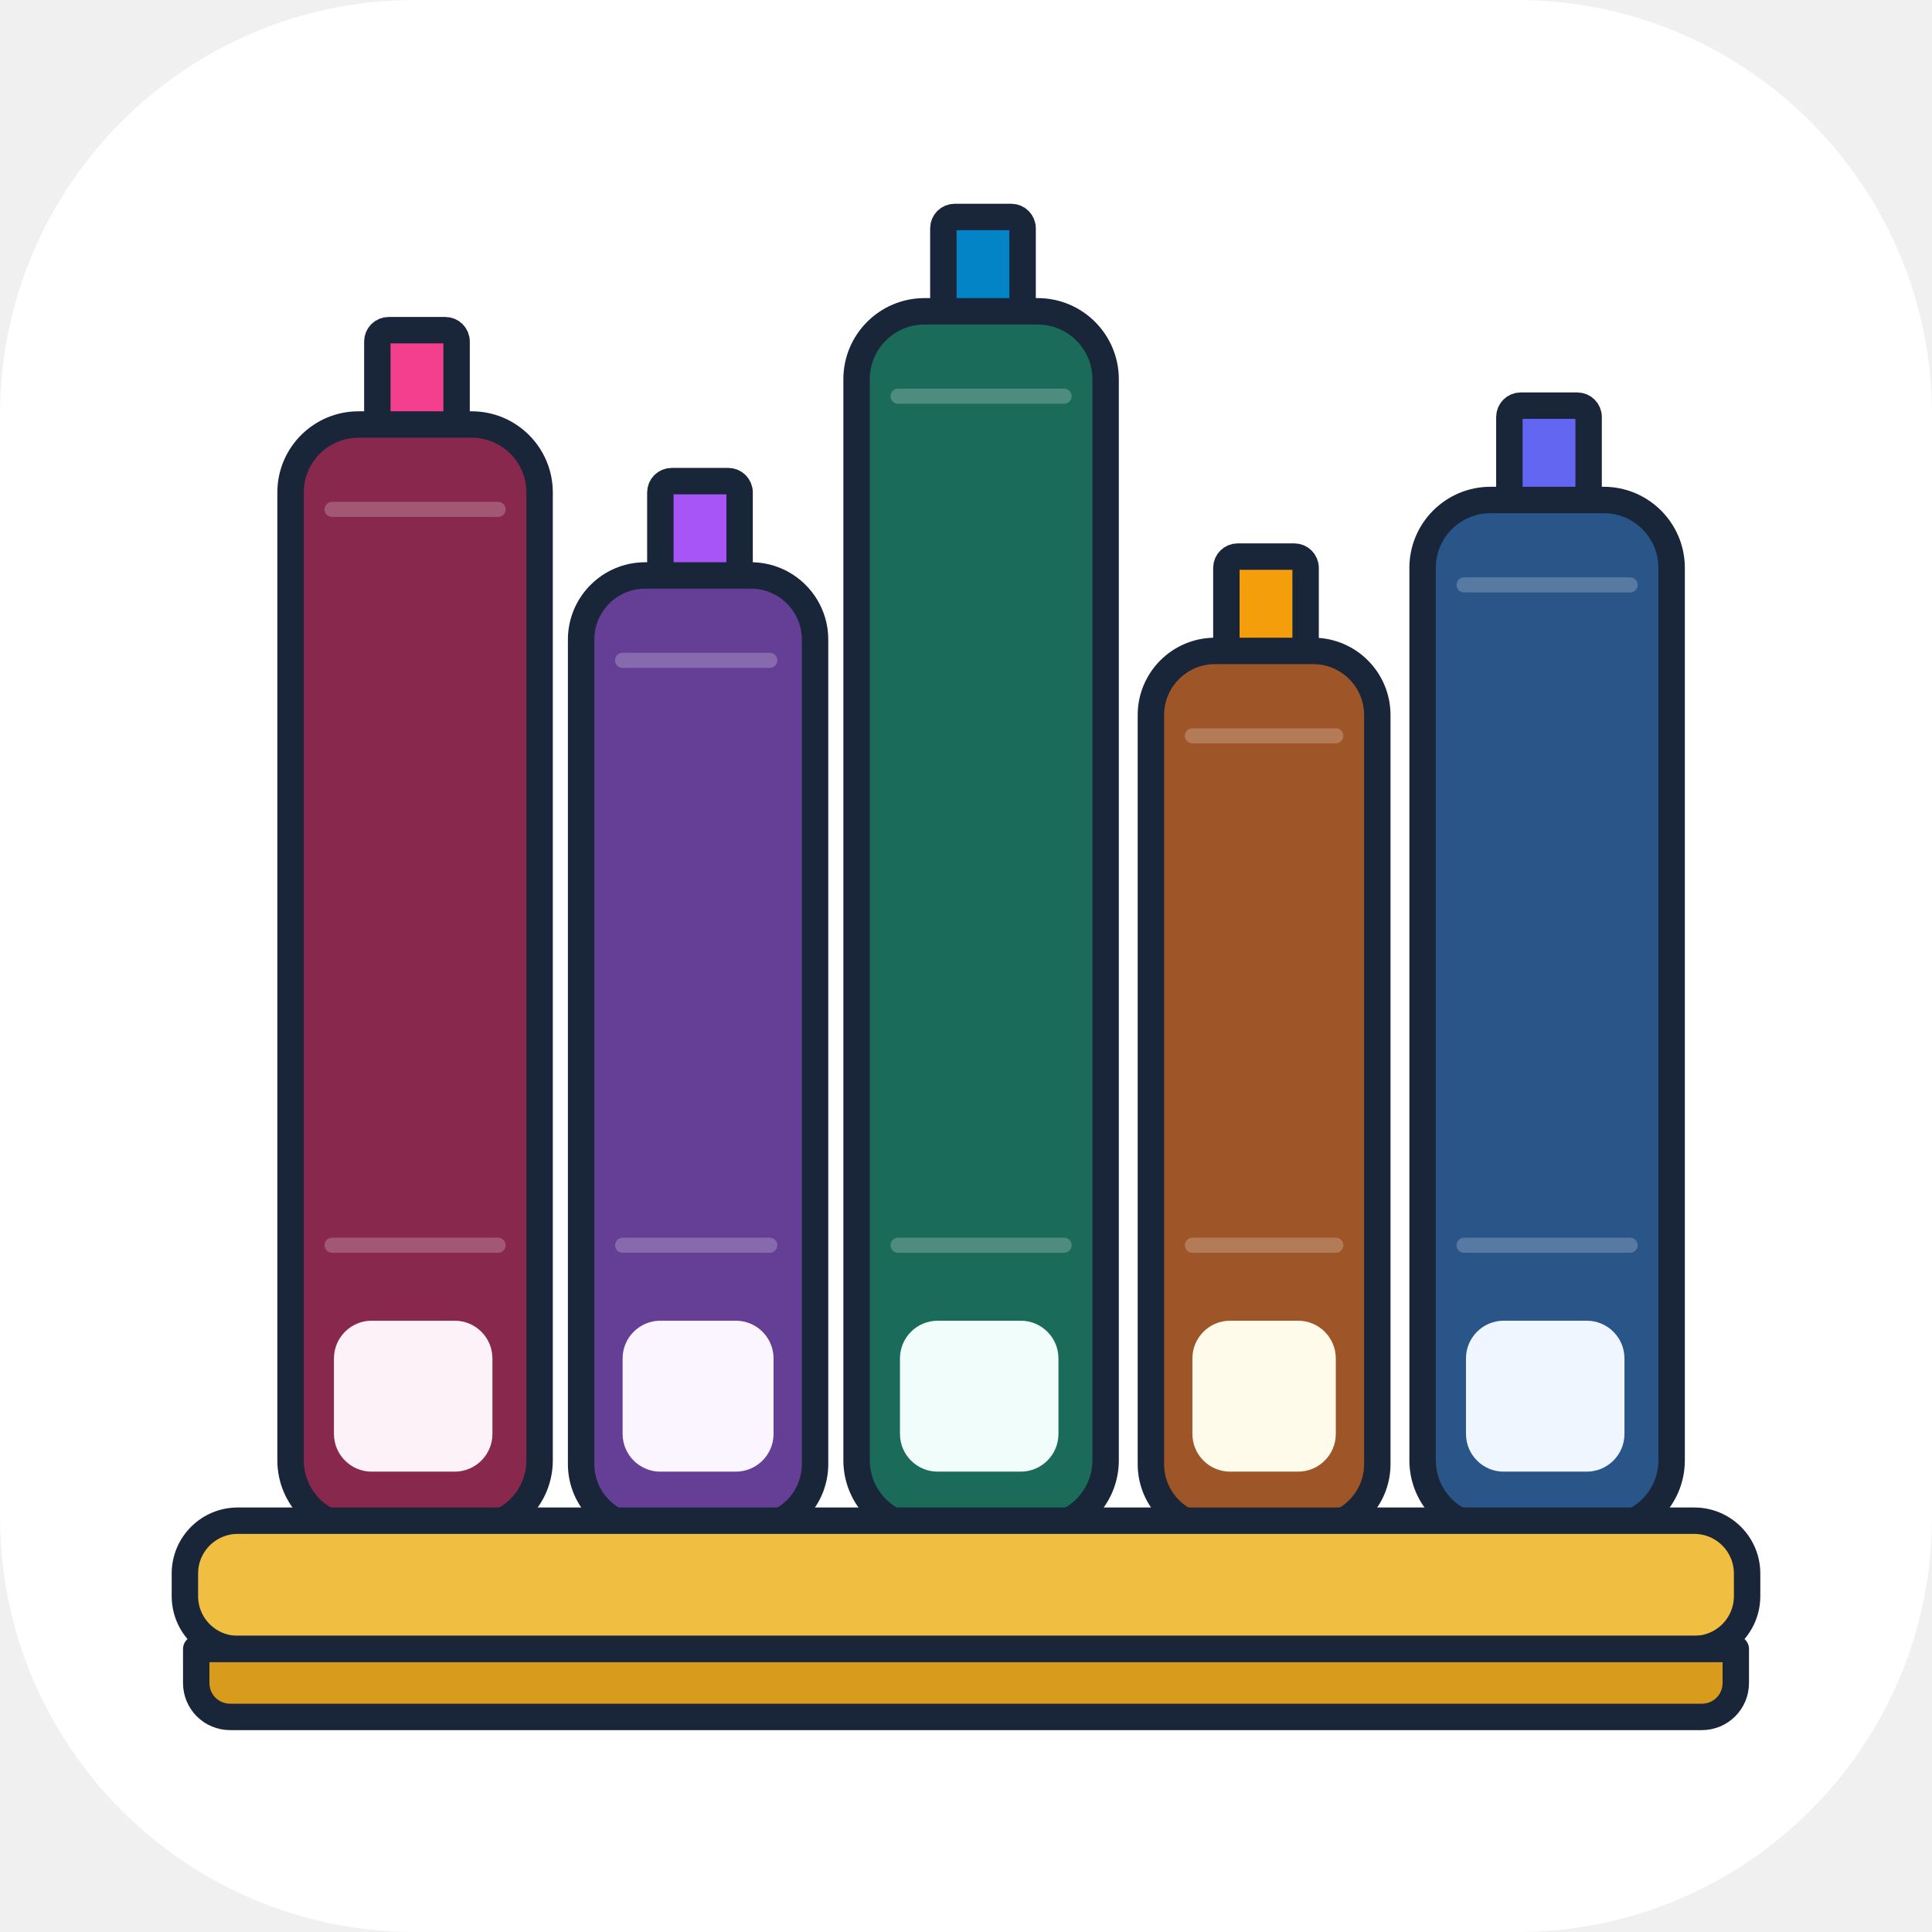
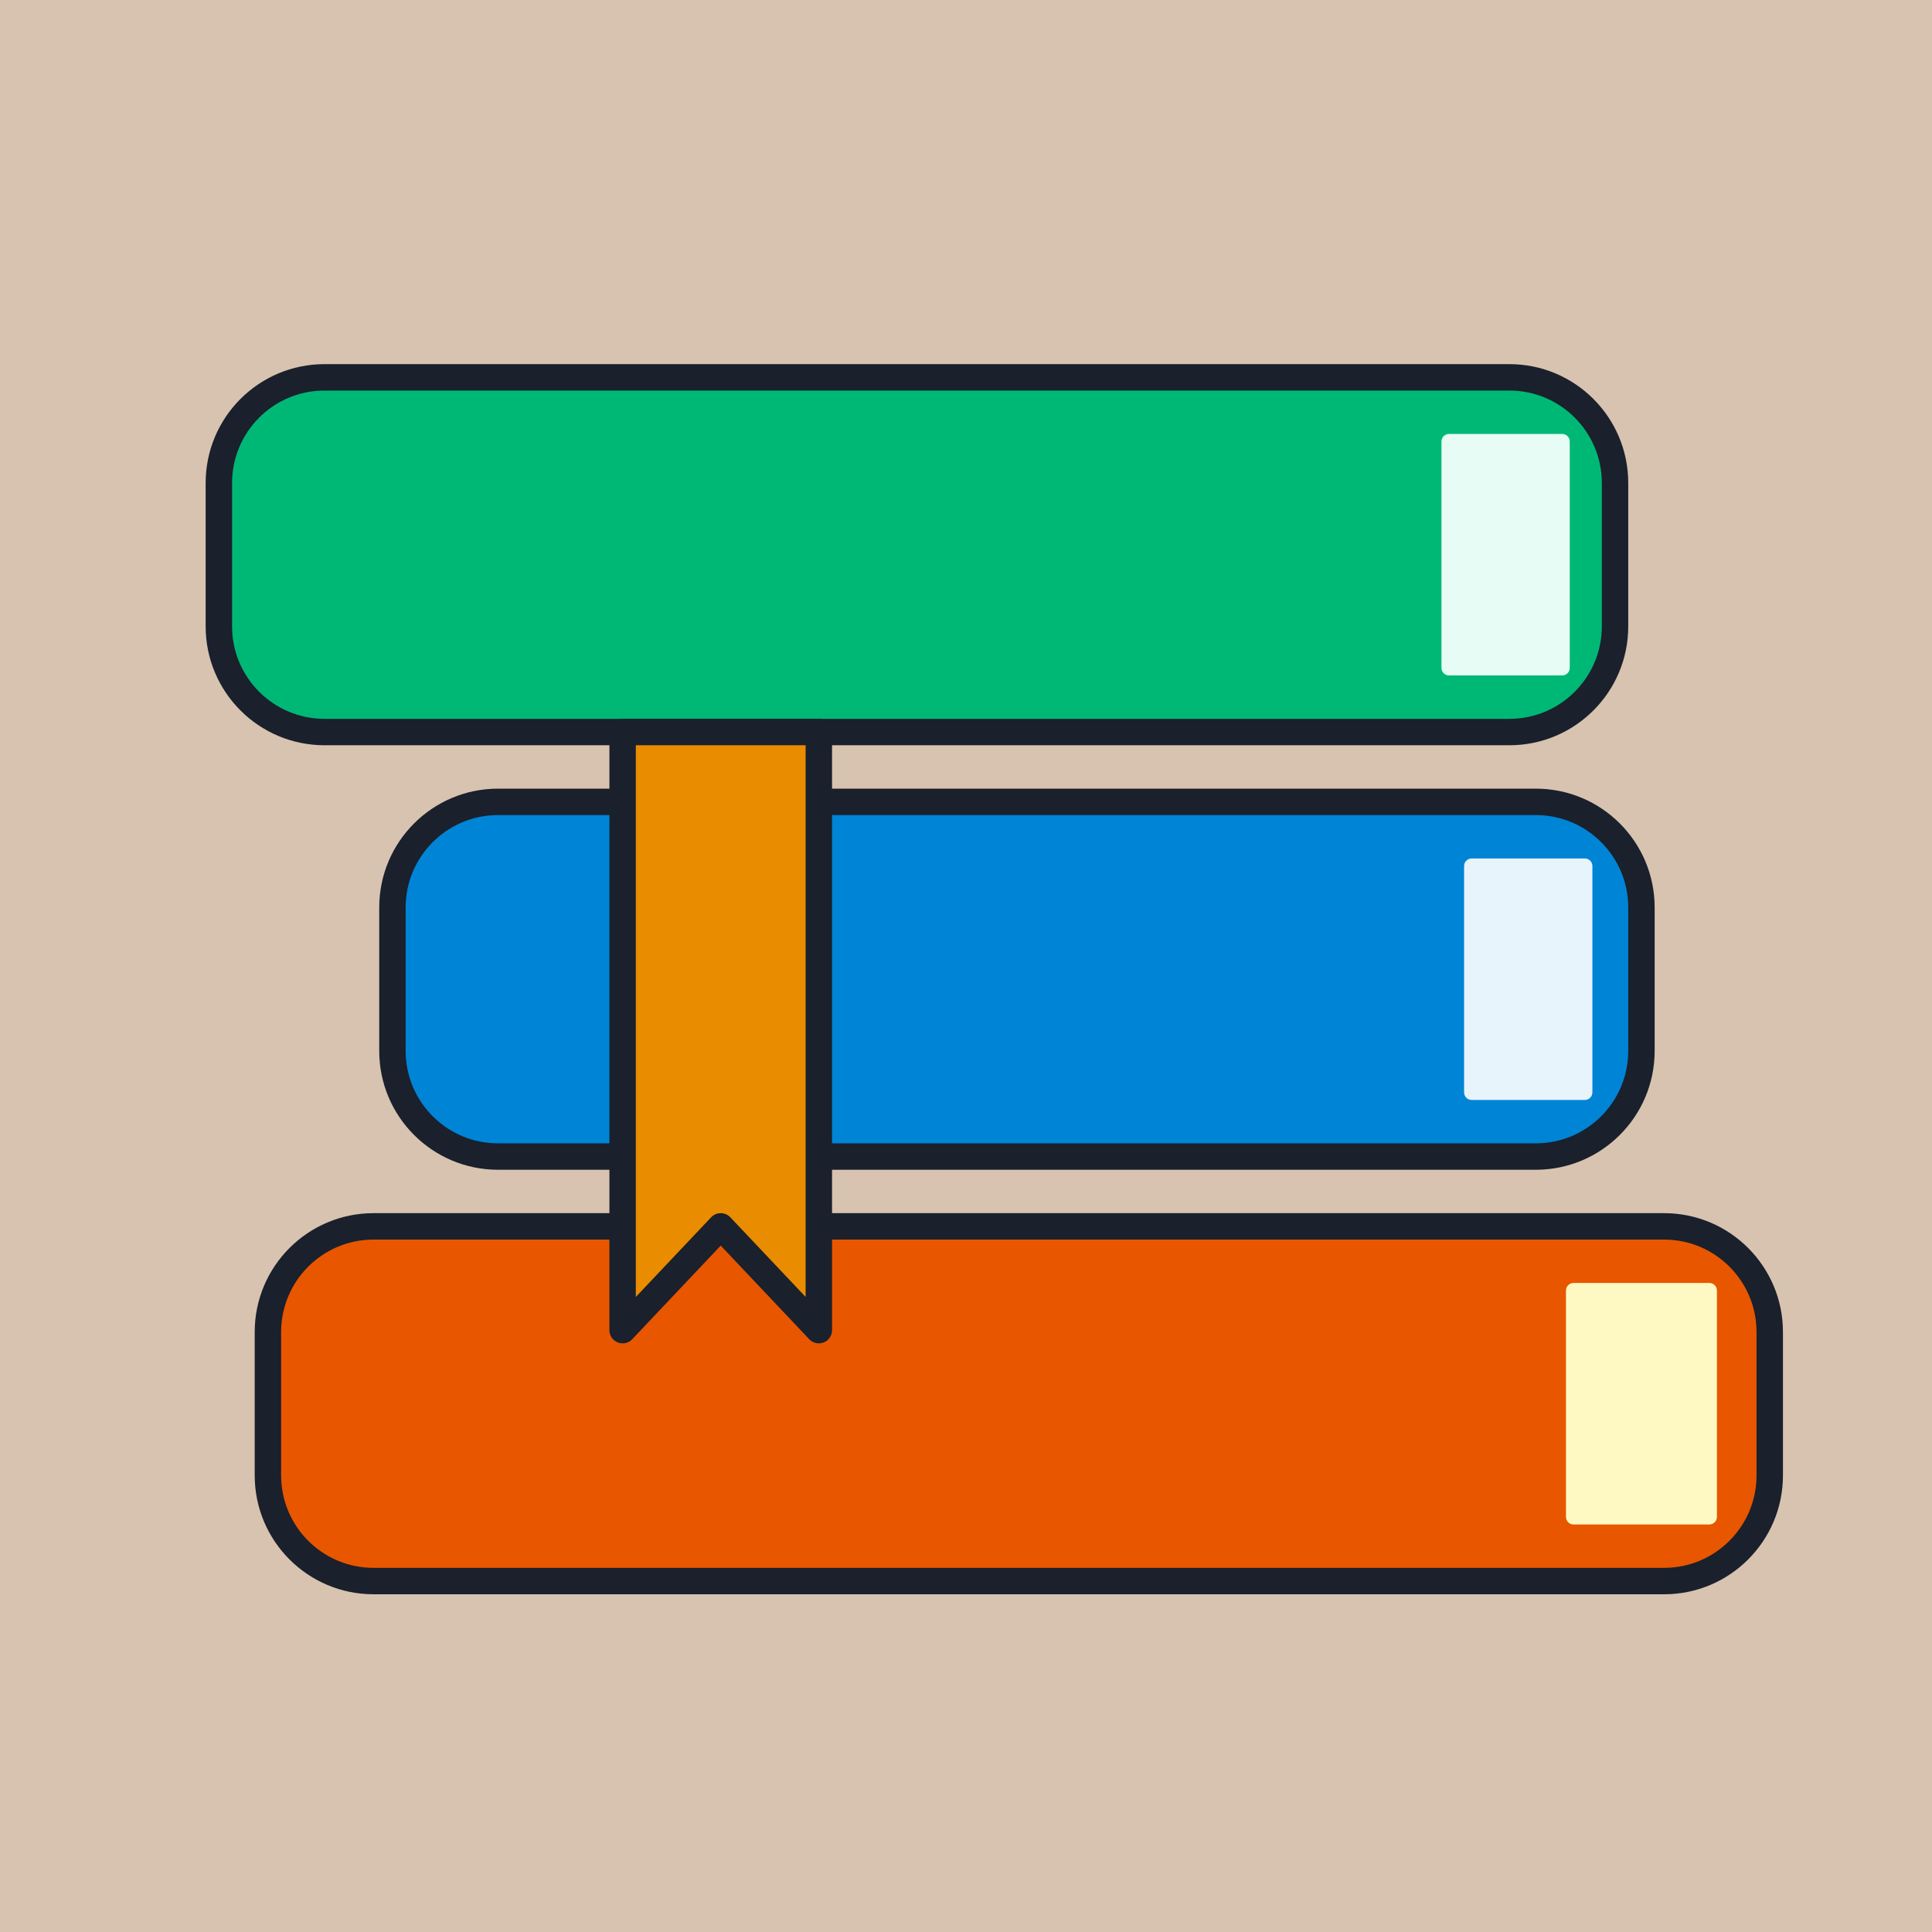
<svg xmlns="http://www.w3.org/2000/svg" viewBox="0 0 1024 1024" width="1024" height="1024">
  <defs>
    <style>
-       .stroke-dark { stroke: #192538; stroke-width: 14; stroke-linecap: round; stroke-linejoin: round; }
-       .stroke-thin { stroke: rgba(255,255,255,0.22); stroke-width: 8; stroke-linecap: round; }
+       .book-outline { stroke: #1a202c; stroke-width: 14; stroke-linecap: round; stroke-linejoin: round; }
    </style>
  </defs>
-   <rect width="1024" height="1024" fill="#ffffff" rx="220" />
-   <g transform="translate(10, 10)">
-     <rect x="190" y="165" width="42" height="60" rx="6" fill="#f43f8e" class="stroke-dark" />
-     <rect x="144" y="215" width="132" height="585" rx="36" fill="#88284c" class="stroke-dark" />
-     <line x1="166" y1="260" x2="254" y2="260" class="stroke-thin" />
-     <line x1="166" y1="650" x2="254" y2="650" class="stroke-thin" />
-     <rect x="165" y="688" width="88" height="84" rx="22" fill="#fdf2f8" stroke="#88284c" stroke-width="4" />
-     <rect x="340" y="245" width="42" height="60" rx="6" fill="#a855f7" class="stroke-dark" />
-     <rect x="298" y="295" width="124" height="505" rx="34" fill="#653f96" class="stroke-dark" />
-     <line x1="320" y1="340" x2="398" y2="340" class="stroke-thin" />
-     <line x1="320" y1="650" x2="398" y2="650" class="stroke-thin" />
-     <rect x="318" y="688" width="84" height="84" rx="22" fill="#faf5ff" stroke="#653f96" stroke-width="4" />
-     <rect x="490" y="105" width="42" height="60" rx="6" fill="#0284c7" class="stroke-dark" />
-     <rect x="444" y="155" width="132" height="645" rx="36" fill="#1b6b5b" class="stroke-dark" />
-     <line x1="466" y1="200" x2="554" y2="200" class="stroke-thin" />
-     <line x1="466" y1="650" x2="554" y2="650" class="stroke-thin" />
-     <rect x="465" y="688" width="88" height="84" rx="22" fill="#f0fdfa" stroke="#1b6b5b" stroke-width="4" />
-     <rect x="640" y="285" width="42" height="60" rx="6" fill="#f59e0b" class="stroke-dark" />
-     <rect x="600" y="335" width="120" height="465" rx="34" fill="#9e5628" class="stroke-dark" />
-     <line x1="622" y1="380" x2="698" y2="380" class="stroke-thin" />
-     <line x1="622" y1="650" x2="698" y2="650" class="stroke-thin" />
-     <rect x="620" y="688" width="80" height="84" rx="22" fill="#fffbeb" stroke="#9e5628" stroke-width="4" />
-     <rect x="790" y="205" width="42" height="60" rx="6" fill="#6366f1" class="stroke-dark" />
-     <rect x="744" y="255" width="132" height="545" rx="36" fill="#295588" class="stroke-dark" />
-     <line x1="766" y1="300" x2="854" y2="300" class="stroke-thin" />
-     <line x1="766" y1="650" x2="854" y2="650" class="stroke-thin" />
-     <rect x="765" y="688" width="88" height="84" rx="22" fill="#eff6ff" stroke="#295588" stroke-width="4" />
-     <rect x="88" y="796" width="828" height="68" rx="28" fill="#f0be40" class="stroke-dark" />
-     <path d="M 94 864 L 910 864 L 910 882 C 910 892 902 900 892 900 L 112 900 C 102 900 94 892 94 882 Z" fill="#d99b1c" class="stroke-dark" />
+   <rect width="1024" height="1024" fill="#d7c3b0" />
+   <g id="top-book">
+     <rect x="116" y="200" width="740" height="188" rx="56" fill="#00b875" class="book-outline" />
+     <rect x="764" y="230" width="68" height="128" rx="4" fill="#e6fcf5" />
+   </g>
+   <g id="middle-book">
+     <rect x="208" y="425" width="662" height="188" rx="56" fill="#0084d6" class="book-outline" />
+     <rect x="776" y="455" width="68" height="128" rx="4" fill="#e8f4fc" />
+   </g>
+   <g id="bottom-book">
+     <rect x="142" y="650" width="796" height="188" rx="56" fill="#e85600" class="book-outline" />
+     <rect x="830" y="680" width="80" height="128" rx="4" fill="#fef9c3" />
+   </g>
+   <g id="bookmark-ribbon">
+     <path d="M 330 388 L 434 388 L 434 705 L 382 650 L 330 705 Z" fill="#ea8c00" class="book-outline" />
  </g>
</svg>
